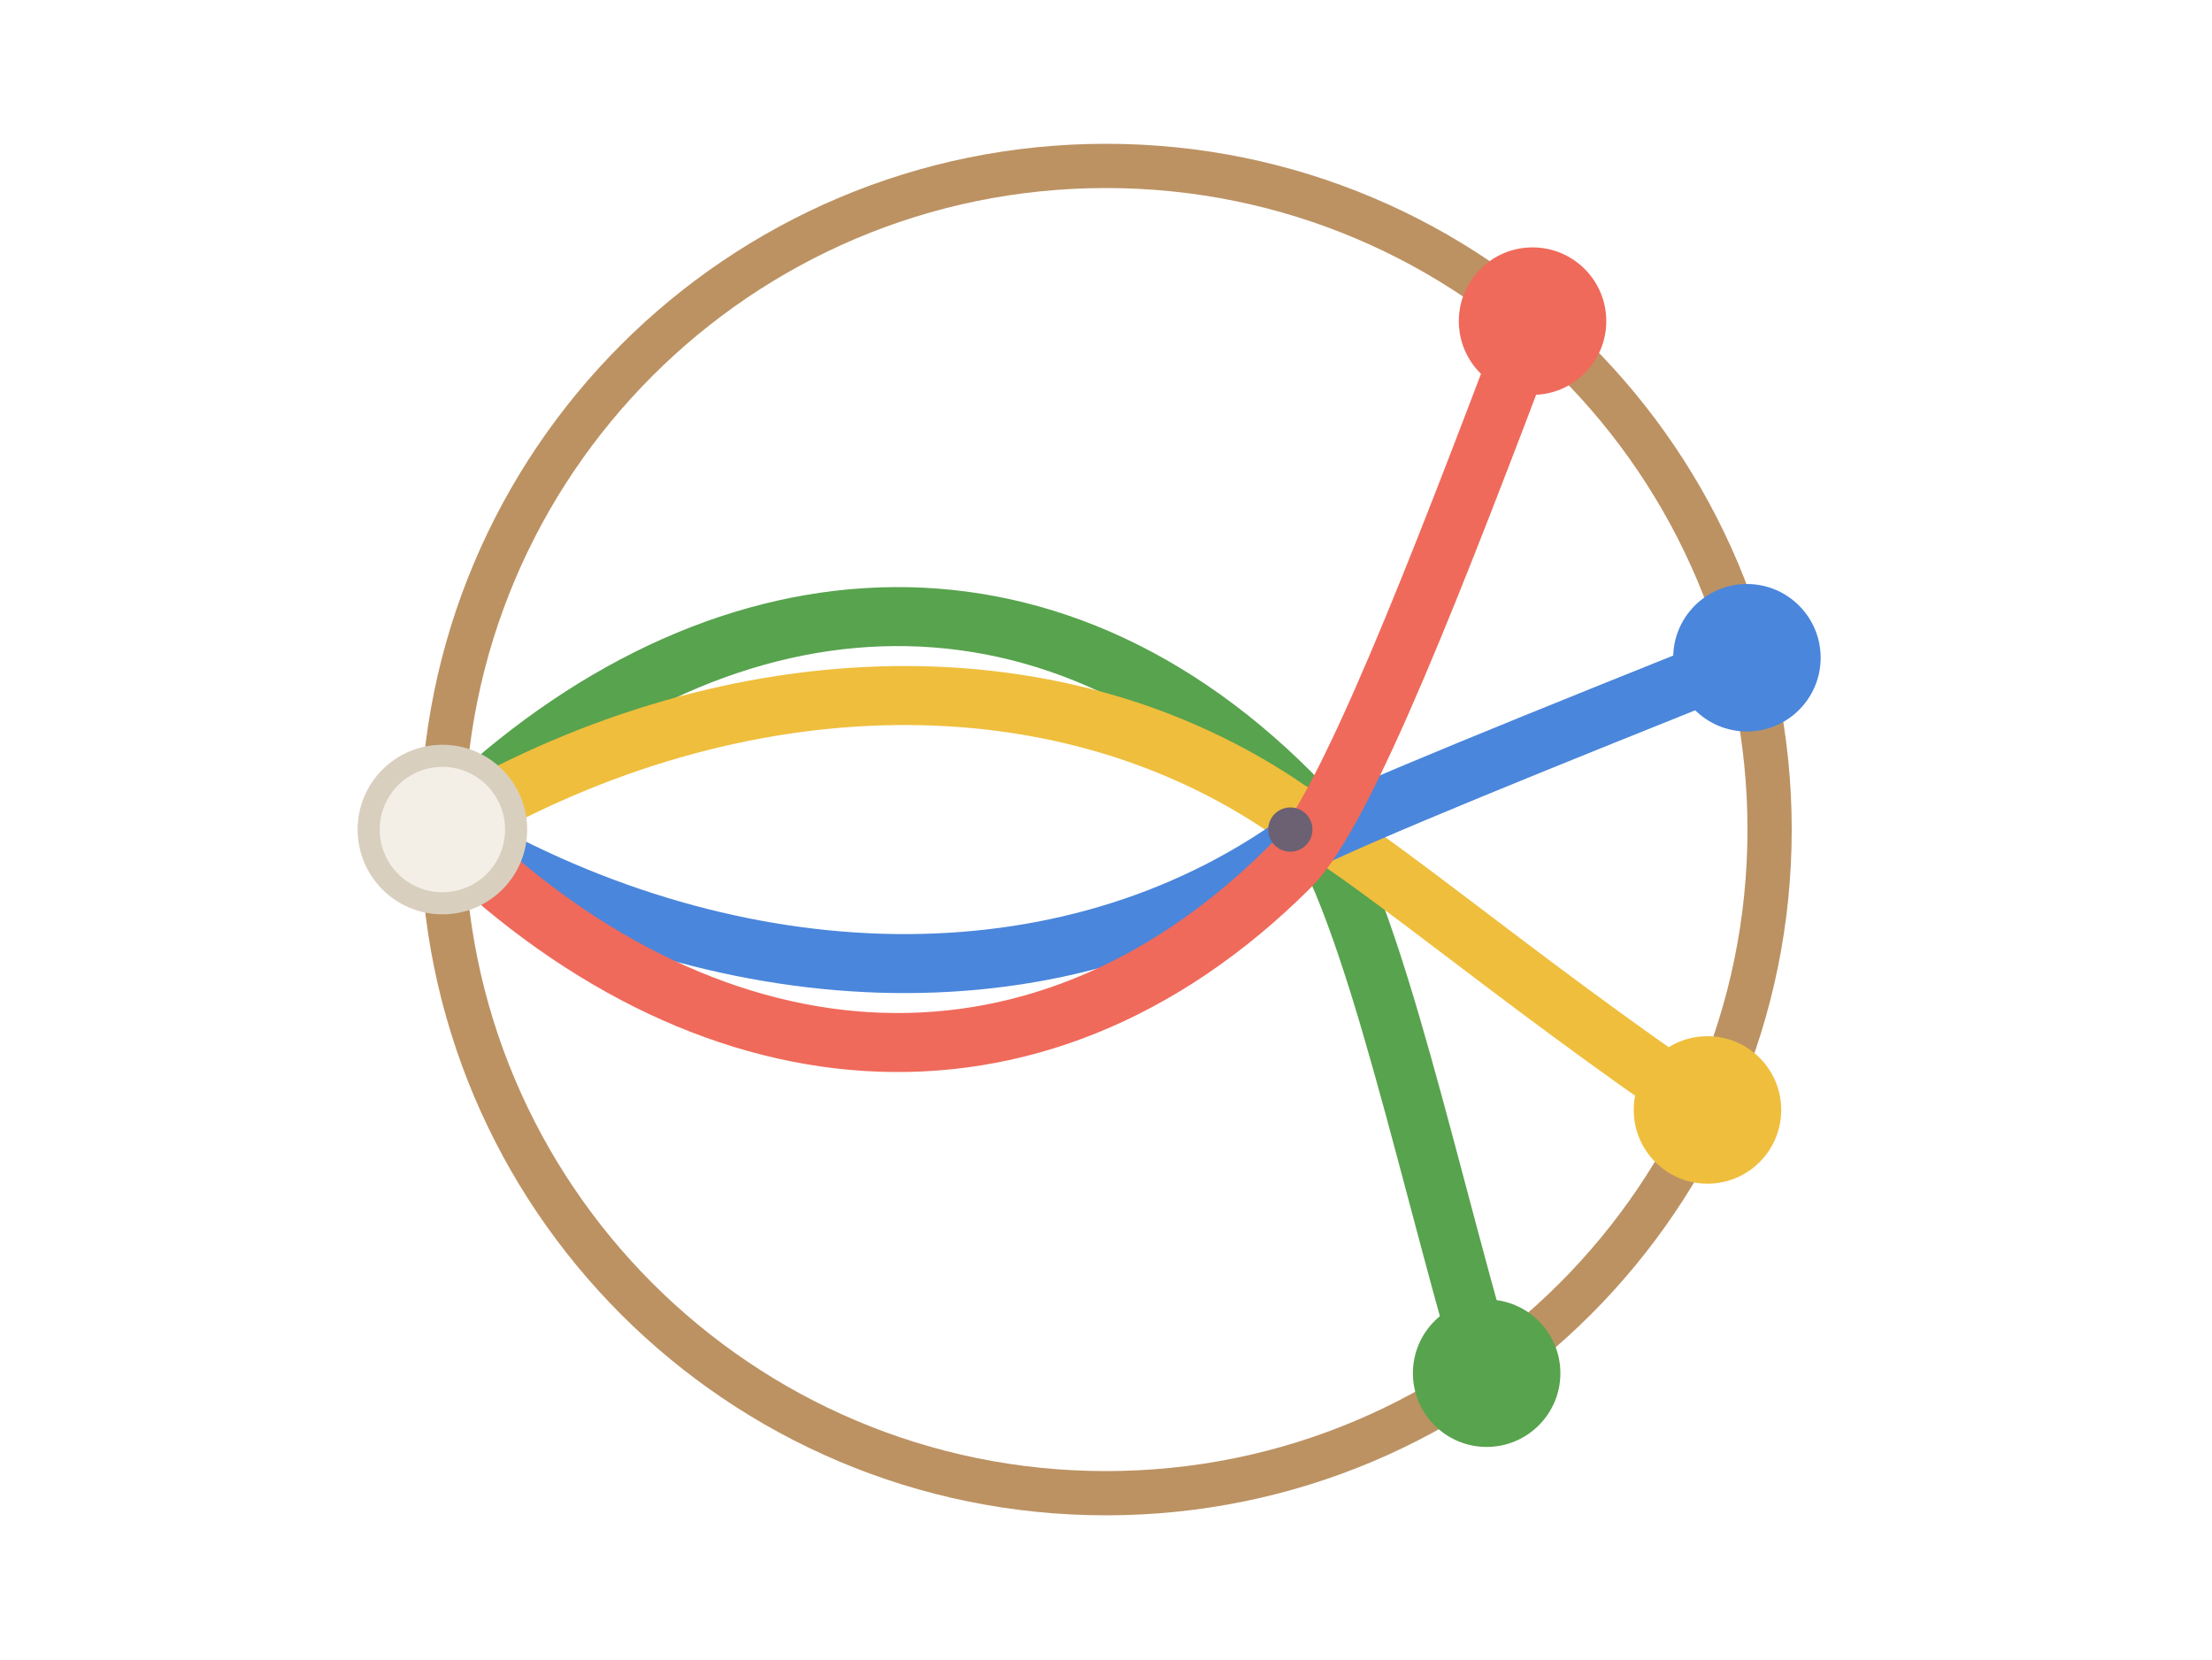
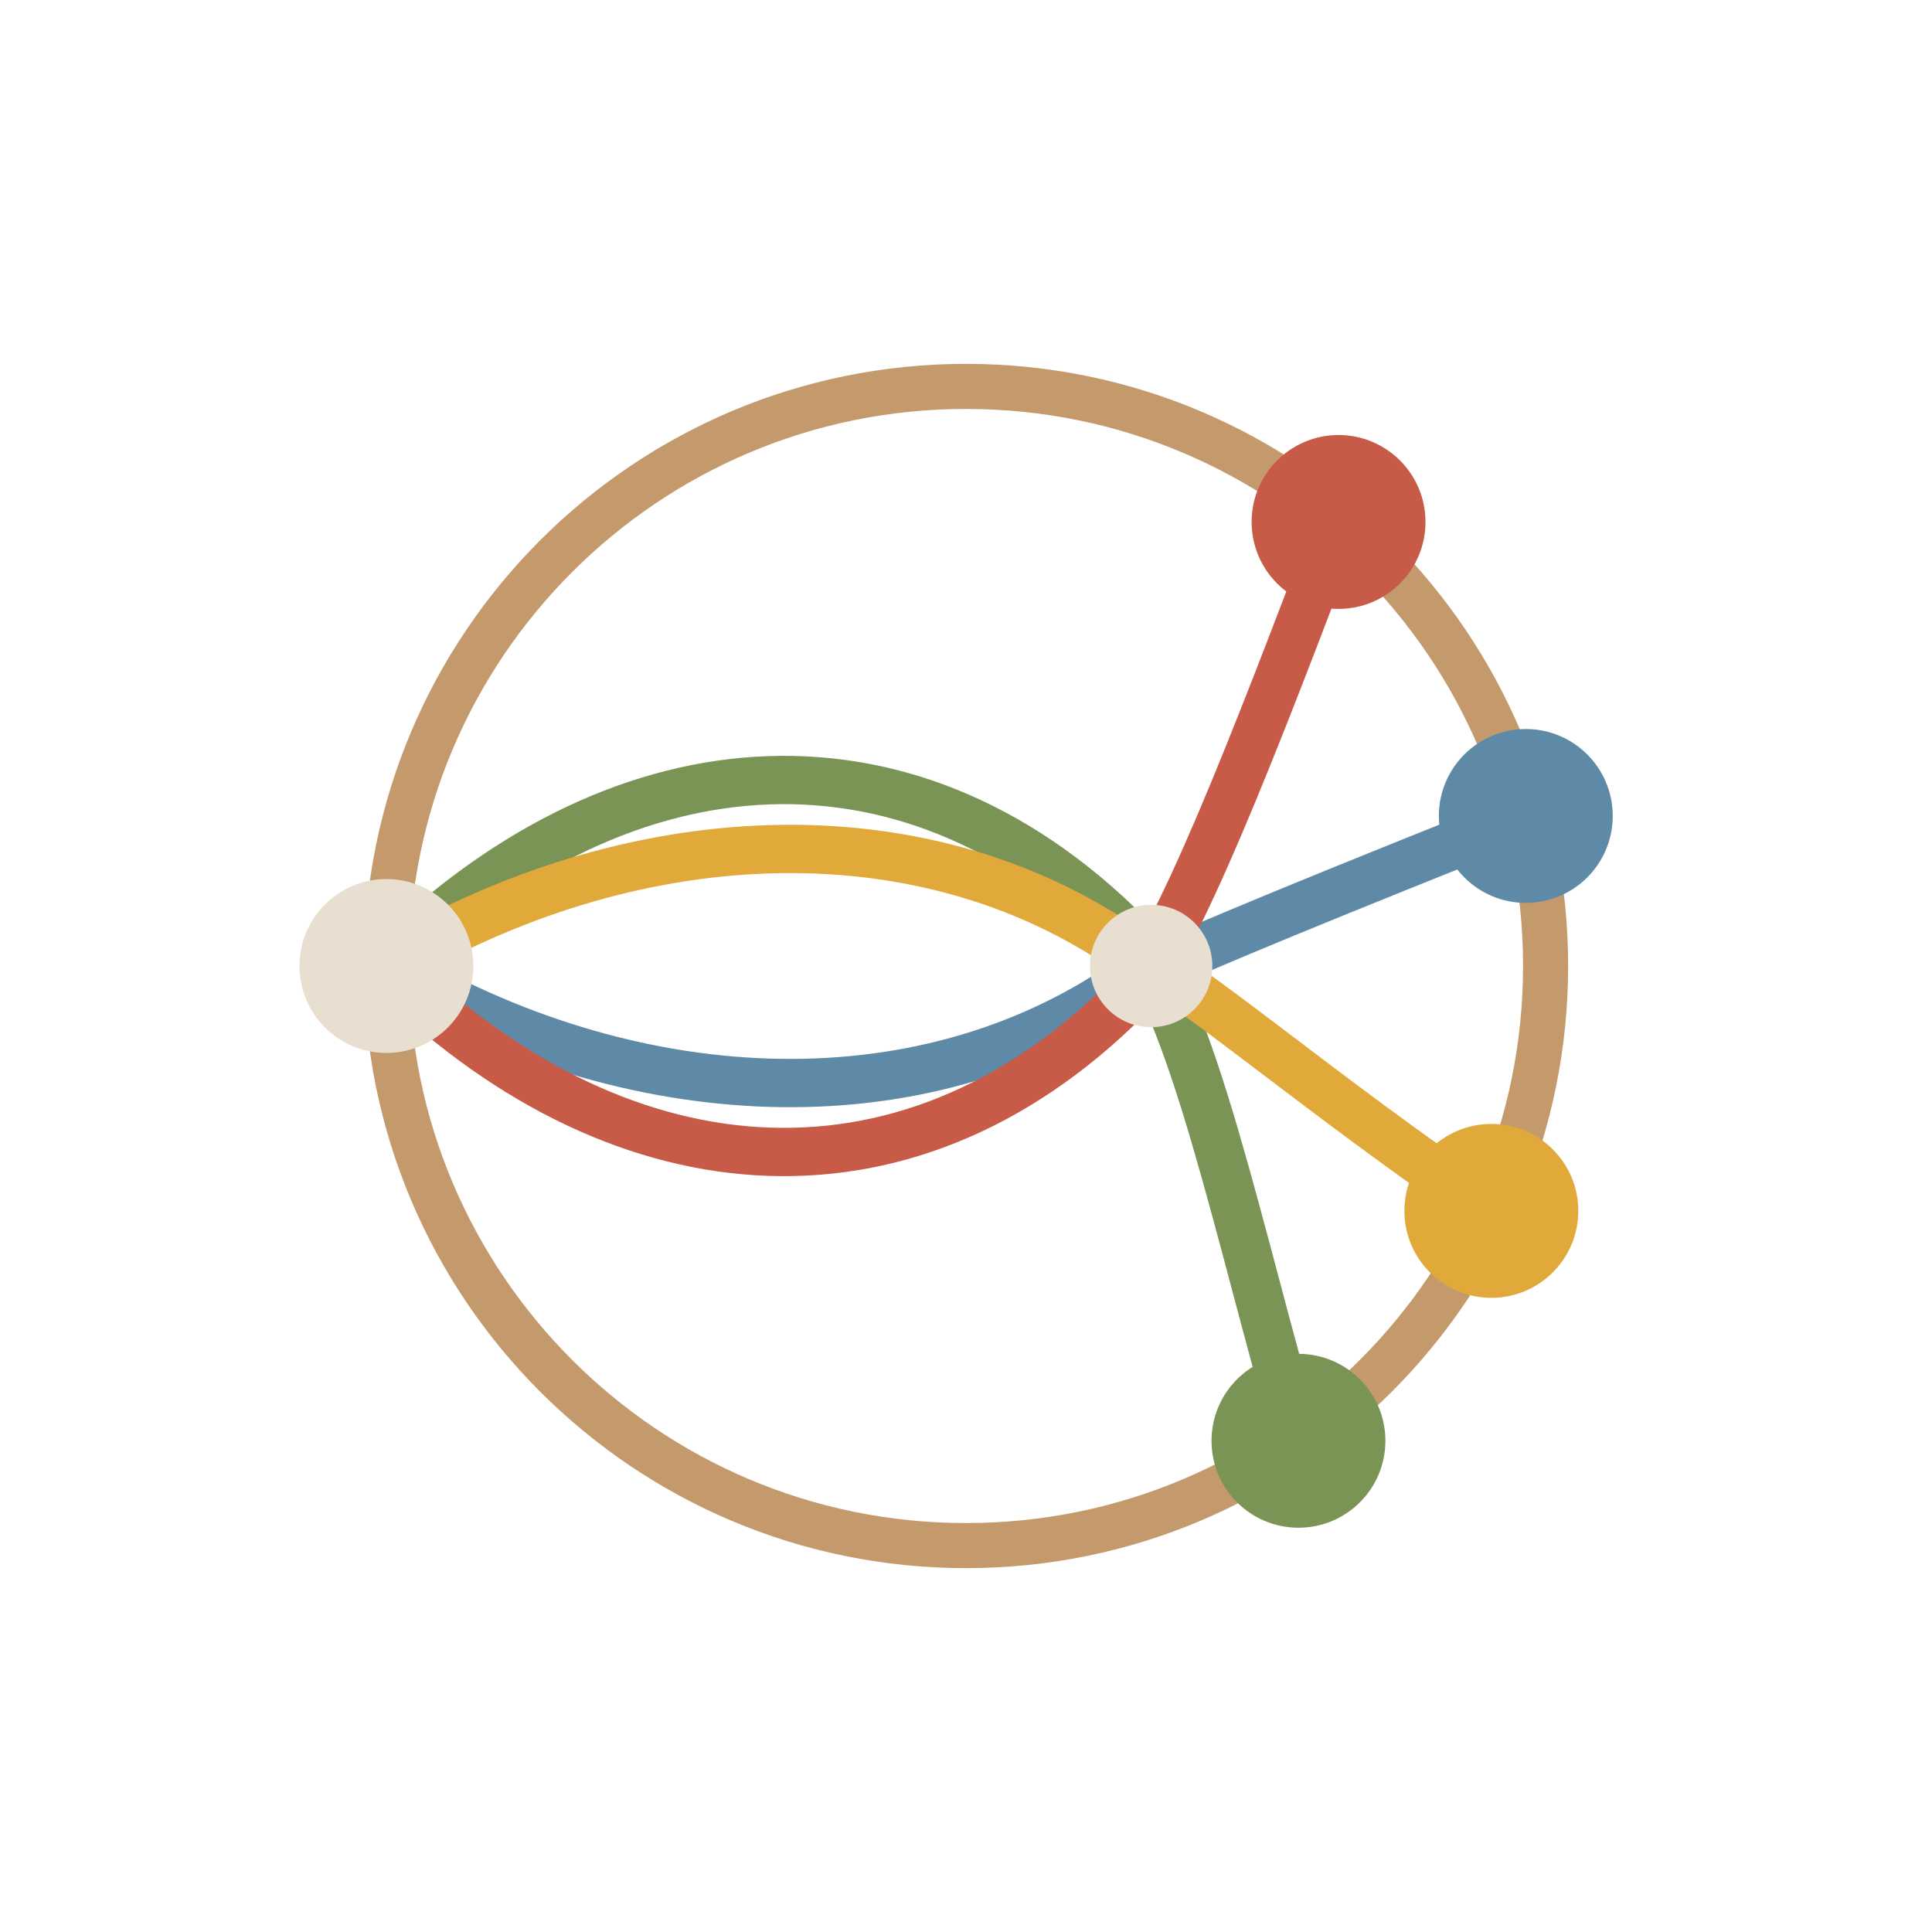
- <svg xmlns="http://www.w3.org/2000/svg" width="1200" height="900" viewBox="0 0 1200 900">
+ <svg xmlns="http://www.w3.org/2000/svg" width="1200" height="1200" viewBox="0 0 1200 1200">
  <defs>
    <style>
      .bg { fill: none; }
      .ring {
-         fill: none;
-         stroke: #bc9263;
-         stroke-width: 24px;
-         stroke-linecap: round;
+       fill: none;
+       stroke: #c49a6c;
+       stroke-width: 28px;
+       stroke-linecap: round;
      }
      .flow {
-         fill: none;
-         stroke-width: 32px;
-         stroke-linecap: round;
-         stroke-linejoin: round;
+       fill: none;
+       stroke-width: 30px;
+       stroke-linecap: round;
+       stroke-linejoin: round;
      }
      .teller {
-         fill: #f3efe6;
-         stroke: #d9cfbf;
-         stroke-width: 12px;
+       fill: #e8dfd0;
      }
-       .red { fill: #ef6a5b; }
-       .blue { fill: #4a86db; }
-       .yellow { fill: #efbe3d; }
-       .green { fill: #58a34e; }
-       .knot { fill: #6c6073; }
+       .red { fill: #c85a48; }
+       .blue { fill: #5e8aa8; }
+       .yellow { fill: #e0a93a; }
+       .green { fill: #7a9456; }
+       .knot { fill: #e8dfd0; }
    </style>
  </defs>
-   <rect class="bg" x="0" y="0" width="1200" height="900" />
-   <circle class="ring" cx="600" cy="450" r="360" />
-   <path class="flow" stroke="#58a34e" d="M 240 450            C 380 310, 560 290, 700 430            C 740 470, 770 620, 806.5 744.9" />
-   <path class="flow" stroke="#efbe3d" d="M 240 450            C 390 360, 570 350, 700 440            C 740 460, 820 530, 926.3 602.1" />
-   <path class="flow" stroke="#4a86db" d="M 240 450            C 390 540, 570 550, 700 460            C 740 440, 840 400, 947.7 356.8" />
-   <path class="flow" stroke="#ef6a5b" d="M 240 450            C 380 590, 560 610, 700 470            C 730 440, 780 310, 831.4 174.2" />
-   <circle class="teller" cx="240" cy="450" r="40" />
-   <circle class="red" cx="831.4" cy="174.2" r="40" />
-   <circle class="blue" cx="947.7" cy="356.8" r="40" />
-   <circle class="yellow" cx="926.3" cy="602.1" r="40" />
-   <circle class="green" cx="806.5" cy="744.9" r="40" />
-   <circle class="knot" cx="700" cy="450" r="12" />
+   <rect class="bg" x="0" y="0" width="1200" height="1200" />
+   <circle class="ring" cx="600" cy="600" r="360" />
+   <path class="flow" stroke="#7a9456" d="M 240 600            C 380 460, 560 440, 700 580            C 740 620, 770 770, 806.5 894.9" />
+   <path class="flow" stroke="#e0a93a" d="M 240 600            C 390 510, 570 500, 700 590            C 740 610, 820 680, 926.3 752.1" />
+   <path class="flow" stroke="#5e8aa8" d="M 240 600            C 390 690, 570 700, 700 610            C 740 590, 840 550, 947.7 506.8" />
+   <path class="flow" stroke="#c85a48" d="M 240 600            C 380 740, 560 760, 700 620            C 730 590, 780 460, 831.4 324.2" />
+   <circle class="teller" cx="240" cy="600" r="54" />
+   <circle class="red" cx="831.4" cy="324.2" r="54" />
+   <circle class="blue" cx="947.7" cy="506.8" r="54" />
+   <circle class="yellow" cx="926.3" cy="752.1" r="54" />
+   <circle class="green" cx="806.5" cy="894.9" r="54" />
+   <circle class="knot" cx="715" cy="600" r="38" />
</svg>
